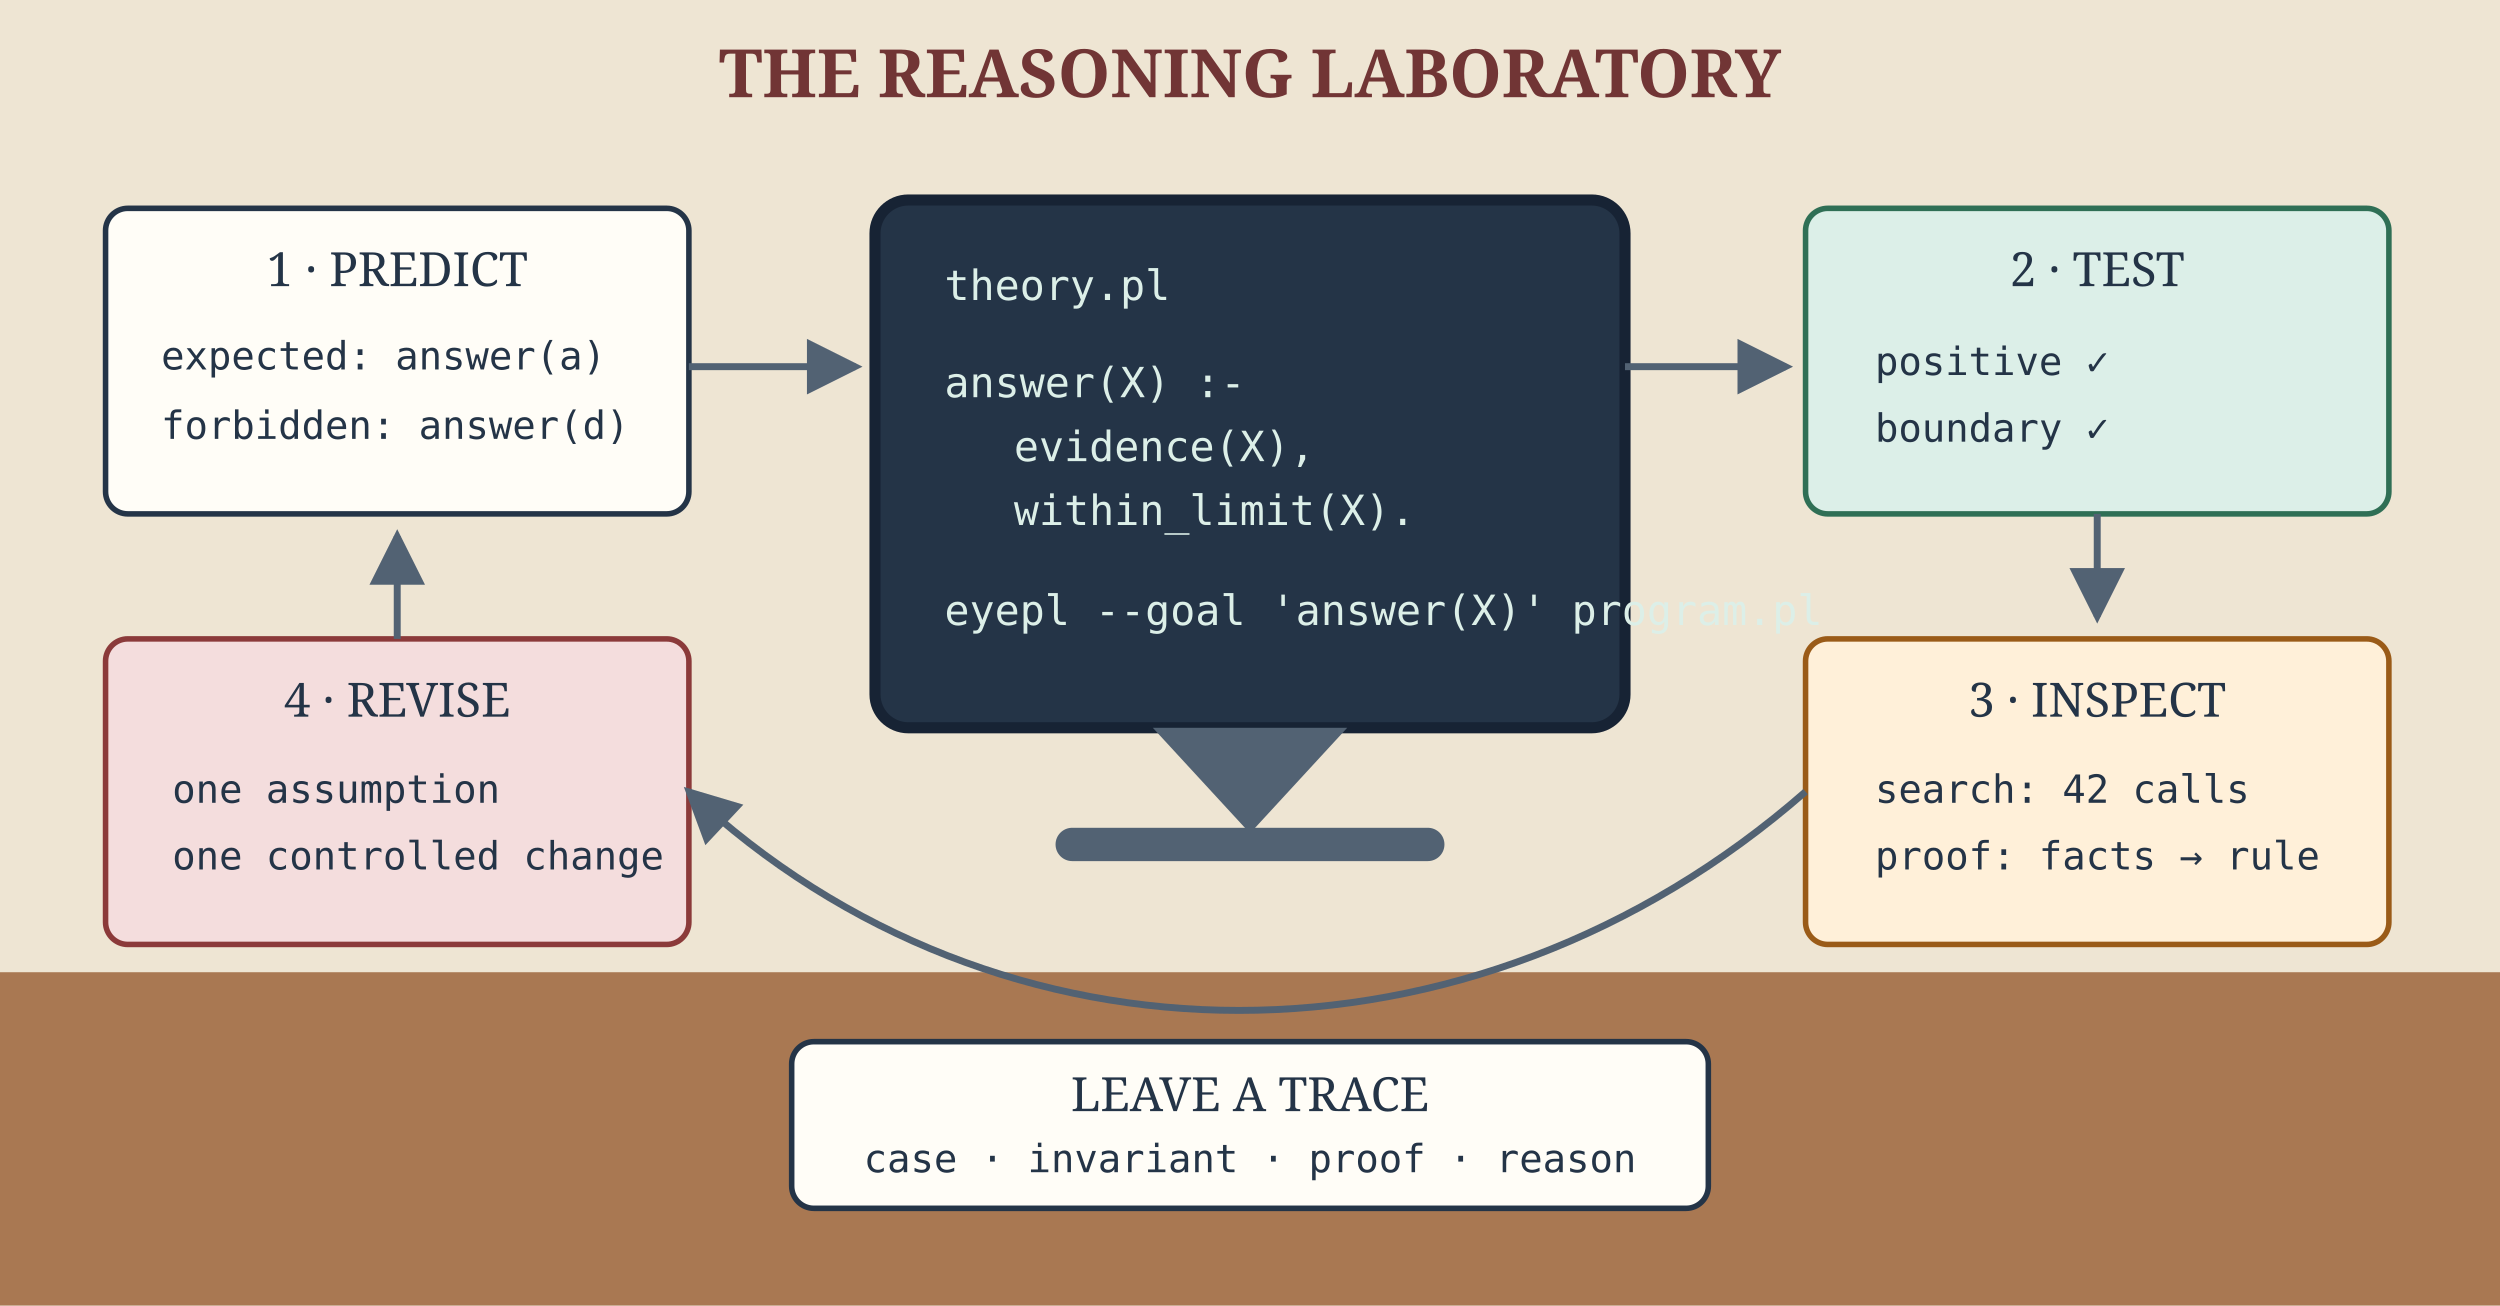
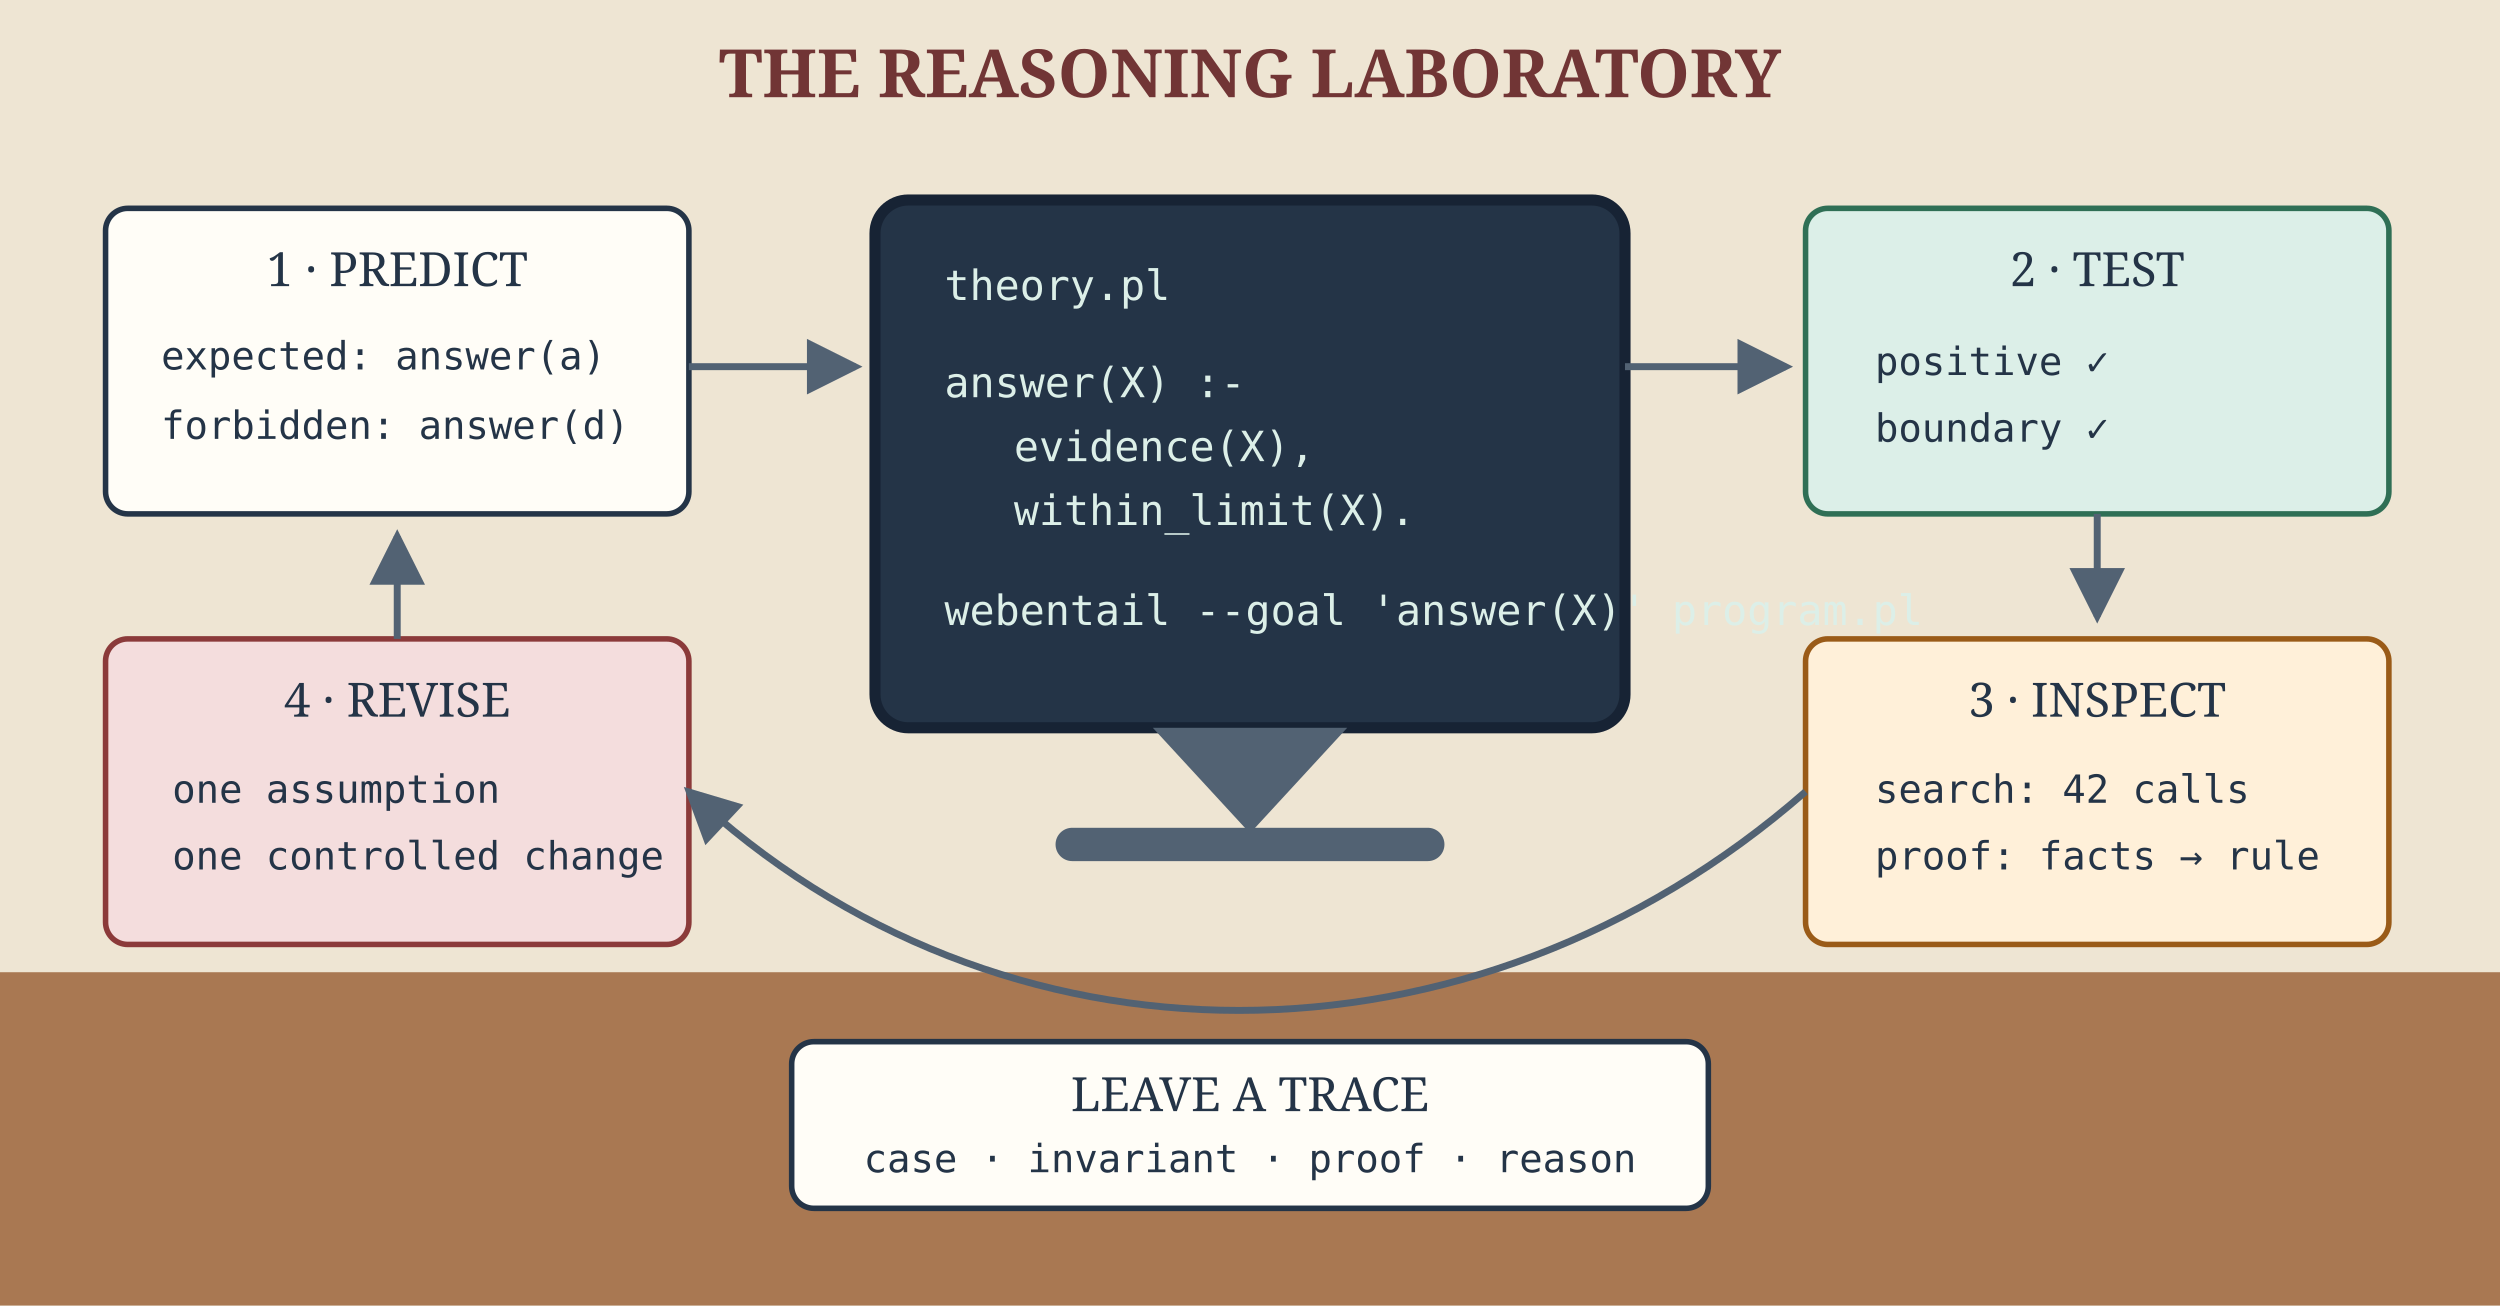
<svg xmlns="http://www.w3.org/2000/svg" width="900" height="470" viewBox="0 0 900 470" role="img" aria-labelledby="title desc">
  <defs>
    <style>
      .bg{fill:#eee5d3}.bench{fill:#a97852}.paper{fill:#fffdf7;stroke:#243447;stroke-width:2}
      .screen{fill:#243447;stroke:#172334;stroke-width:4}.green{fill:#dcefe8;stroke:#2f6f55;stroke-width:2}
      .gold{fill:#fff0d9;stroke:#9a5b18;stroke-width:2}.red{fill:#f4dddd;stroke:#8b3a3a;stroke-width:2}
      .line{fill:none;stroke:#526273;stroke-width:2.5}.title{fill:#713535;font:bold 24px Georgia,serif}
      .label{fill:#243447;font:17px Georgia,serif}.code{fill:#dcefe8;font:15px ui-monospace,SFMono-Regular,Consolas,monospace}
      .darkcode{fill:#243447;font:14px ui-monospace,SFMono-Regular,Consolas,monospace}
    </style>
    <marker id="arrow" markerWidth="8" markerHeight="8" refX="7" refY="4" orient="auto">
      <path d="M0 0L8 4L0 8Z" fill="#526273" />
    </marker>
  </defs>
  <rect width="900" height="470" class="bg" />
  <rect y="350" width="900" height="120" class="bench" />
  <text class="title" x="450" y="35" text-anchor="middle">THE REASONING LABORATORY</text>
  <rect class="screen" x="315" y="72" width="270" height="190" rx="12" />
  <text class="code" x="340" y="108">theory.pl</text>
  <text class="code" x="340" y="143">answer(X) :-</text>
  <text class="code" x="365" y="166">evidence(X),</text>
  <text class="code" x="365" y="189">within_limit(X).</text>
-   <text class="code" x="340" y="225">eyepl --goal 'answer(X)' program.pl</text>
+   <text class="code" x="340" y="225">webentail --goal 'answer(X)' program.pl</text>
  <path d="M415 262L450 300L485 262Z" fill="#526273" />
  <rect x="380" y="298" width="140" height="12" rx="6" fill="#526273" />
  <rect class="paper" x="38" y="75" width="210" height="110" rx="8" />
  <text class="label" x="143" y="103" text-anchor="middle">1 · PREDICT</text>
  <text class="darkcode" x="58" y="133">expected: answer(a)</text>
  <text class="darkcode" x="58" y="158">forbidden: answer(d)</text>
  <path class="line" marker-end="url(#arrow)" d="M248 132H308" />
  <rect class="green" x="650" y="75" width="210" height="110" rx="8" />
  <text class="label" x="755" y="103" text-anchor="middle">2 · TEST</text>
  <text class="darkcode" x="675" y="135">positive ✓</text>
  <text class="darkcode" x="675" y="159">boundary ✓</text>
  <path class="line" marker-end="url(#arrow)" d="M585 132H643" />
  <rect class="gold" x="650" y="230" width="210" height="110" rx="8" />
  <text class="label" x="755" y="258" text-anchor="middle">3 · INSPECT</text>
  <text class="darkcode" x="675" y="289">search: 42 calls</text>
  <text class="darkcode" x="675" y="313">proof: facts → rule</text>
  <path class="line" marker-end="url(#arrow)" d="M755 185V222" />
  <rect class="red" x="38" y="230" width="210" height="110" rx="8" />
  <text class="label" x="143" y="258" text-anchor="middle">4 · REVISE</text>
  <text class="darkcode" x="62" y="289">one assumption</text>
  <text class="darkcode" x="62" y="313">one controlled change</text>
  <path class="line" marker-end="url(#arrow)" d="M650 285C530 390 360 390 248 285" />
  <path class="line" marker-end="url(#arrow)" d="M143 230V193" />
  <rect class="paper" x="285" y="375" width="330" height="60" rx="8" />
  <text class="label" x="450" y="400" text-anchor="middle">LEAVE A TRACE</text>
  <text class="darkcode" x="450" y="422" text-anchor="middle">case · invariant · proof · reason</text>
</svg>
